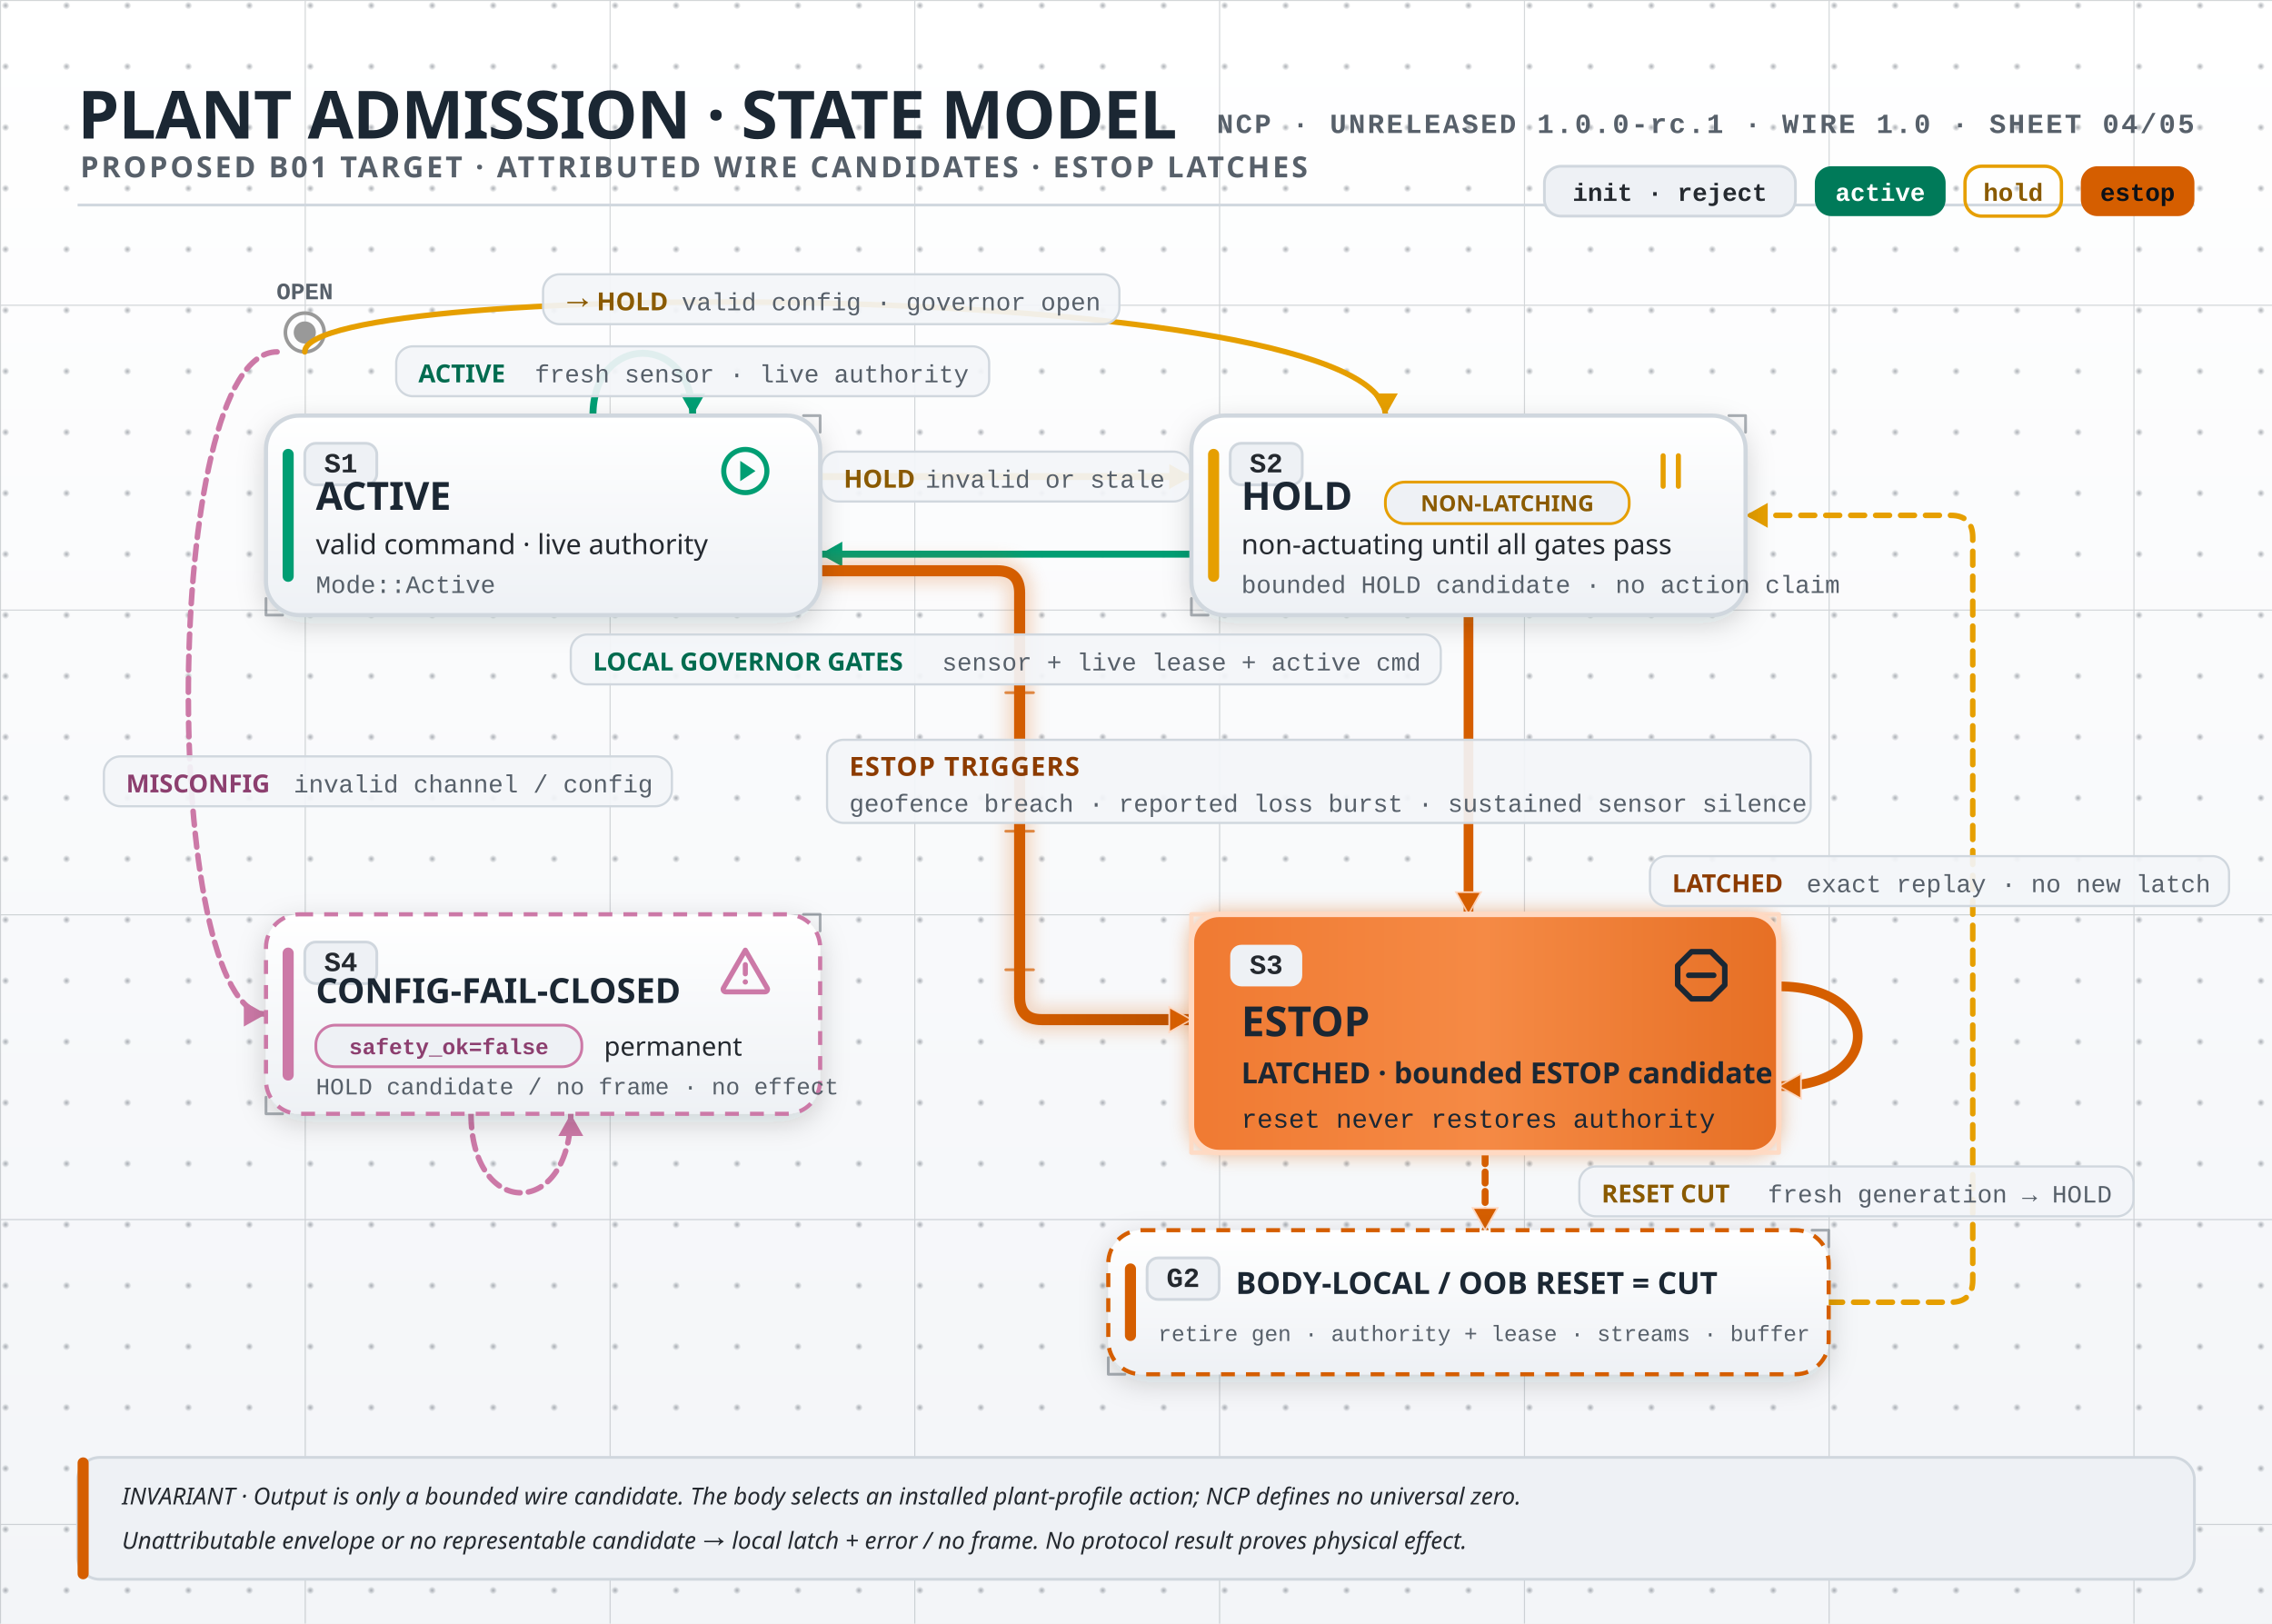
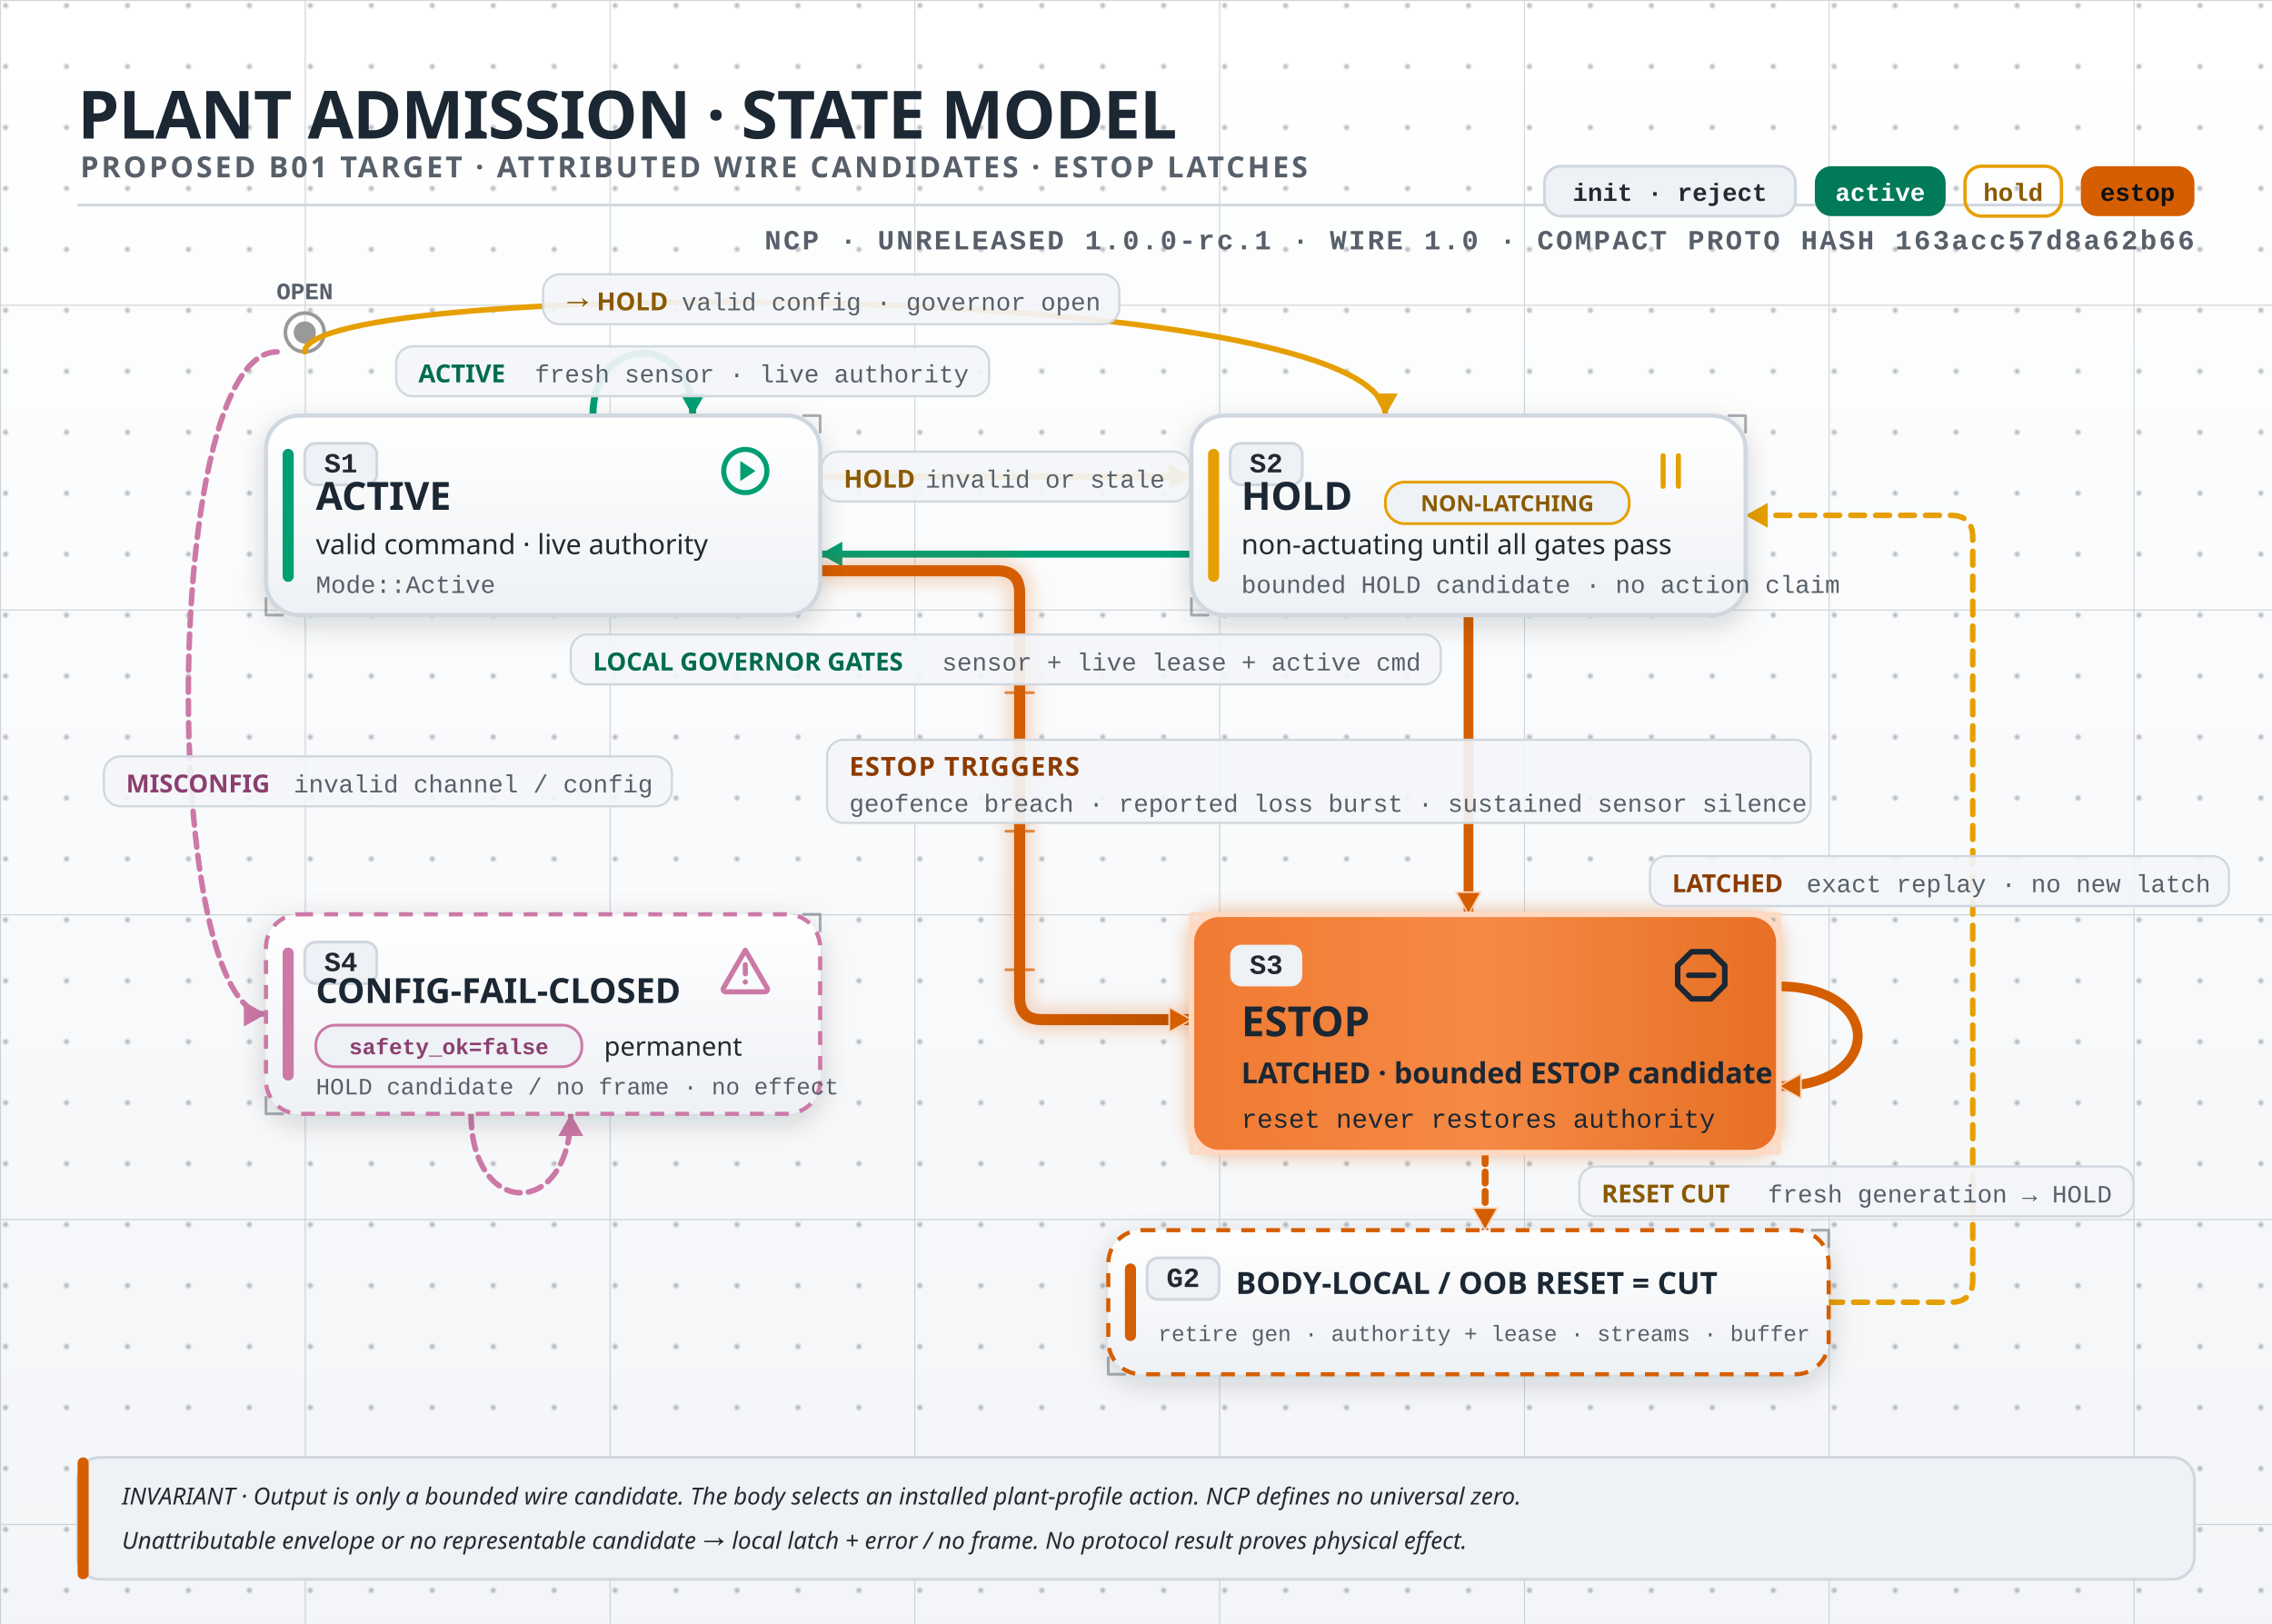
<svg xmlns="http://www.w3.org/2000/svg" width="820" height="586" viewBox="0 0 820 586" font-family="-apple-system, BlinkMacSystemFont, 'Segoe UI', 'Noto Sans', Helvetica, Arial, sans-serif" role="img" aria-labelledby="ncp-fsm-title ncp-fsm-desc">
  <defs>
    <linearGradient id="pageBg" x1="0" y1="0" x2="0" y2="1">
      <stop offset="0" stop-color="#ffffff" />
      <stop offset="1" stop-color="#f3f5f8" />
    </linearGradient>
    <linearGradient id="surface" x1="0" y1="0" x2="0" y2="1">
      <stop offset="0" stop-color="#ffffff" />
      <stop offset="1" stop-color="#eef1f5" />
    </linearGradient>
    <linearGradient id="busAction" x1="0" y1="0" x2="1" y2="0">
      <stop offset="0" stop-color="#D55E00" stop-opacity="1" />
      <stop offset="0.5" stop-color="#D55E00" stop-opacity="1" />
      <stop offset="1" stop-color="#b94f00" stop-opacity="1" />
    </linearGradient>
    <linearGradient id="fsmAction" x1="0" y1="0" x2="1" y2="0">
      <stop offset="0" stop-color="#F07A32" stop-opacity="1" />
      <stop offset="0.5" stop-color="#F58A45" stop-opacity="1" />
      <stop offset="1" stop-color="#E66F24" stop-opacity="1" />
    </linearGradient>
    <linearGradient id="contractHero" x1="0" y1="0" x2="1" y2="1">
      <stop offset="0" stop-color="#6D28D9" />
      <stop offset="1" stop-color="#5b21b6" />
    </linearGradient>
    <radialGradient id="gridDot" cx="0.5" cy="0.5" r="0.5">
      <stop offset="0" stop-color="#57606a" stop-opacity="0.5" />
      <stop offset="1" stop-color="#57606a" stop-opacity="0" />
    </radialGradient>
    <pattern id="grid" width="22" height="22" patternUnits="userSpaceOnUse">
      <circle cx="2" cy="2" r="1.4" fill="url(#gridDot)" />
    </pattern>
    <pattern id="gridMajor" width="110" height="110" patternUnits="userSpaceOnUse">
      <path d="M110 0H0V110" fill="none" stroke="#57606a" stroke-width="0.75" stroke-opacity="0.26" />
    </pattern>
    <filter id="soft" x="-40%" y="-40%" width="180%" height="180%" color-interpolation-filters="sRGB">
      <feDropShadow dx="0" dy="3" stdDeviation="5" flood-color="#1b2733" flood-opacity="0.18" />
    </filter>
    <filter id="halo" x="-60%" y="-60%" width="220%" height="220%" color-interpolation-filters="sRGB">
      <feGaussianBlur stdDeviation="3" />
    </filter>
    <filter id="glow" x="-90%" y="-90%" width="280%" height="280%" color-interpolation-filters="sRGB">
      <feGaussianBlur in="SourceAlpha" stdDeviation="3.4" result="b" />
      <feFlood flood-color="#D55E00" flood-opacity="0.4" />
      <feComposite in2="b" operator="in" result="g" />
      <feMerge>
        <feMergeNode in="g" />
        <feMergeNode in="SourceGraphic" />
      </feMerge>
    </filter>
    <marker id="arrowAction" markerUnits="userSpaceOnUse" markerWidth="12" markerHeight="12" refX="9" refY="5.5" orient="auto">
      <path d="M1,1 L9,5.5 L1,10 Z" fill="#D55E00" />
    </marker>
    <marker id="arrowControl" markerUnits="userSpaceOnUse" markerWidth="12" markerHeight="12" refX="9" refY="5.5" orient="auto">
      <path d="M1,1 L9,5.5 L1,10 Z" fill="#0072B2" />
    </marker>
    <marker id="replyControl" markerUnits="userSpaceOnUse" markerWidth="12" markerHeight="12" refX="9" refY="5.5" orient="auto">
      <path d="M2,1.5 L9,5.5 L2,9.5" fill="none" stroke="#0072B2" stroke-width="1.7" stroke-linecap="round" stroke-linejoin="round" />
    </marker>
    <marker id="arrowPercep" markerUnits="userSpaceOnUse" markerWidth="12" markerHeight="12" refX="9" refY="5.5" orient="auto">
      <path d="M1,1 L9,5.5 L1,10 Z" fill="#56B4E9" />
    </marker>
    <marker id="tapObserve" markerUnits="userSpaceOnUse" markerWidth="10" markerHeight="10" refX="5" refY="5" orient="auto">
      <circle cx="5" cy="5" r="3.2" fill="none" stroke="#999999" stroke-width="1.5" />
    </marker>
    <marker id="arrowContract" markerUnits="userSpaceOnUse" markerWidth="12" markerHeight="12" refX="9" refY="5.5" orient="auto">
      <path d="M1,1 L9,5.5 L1,10 Z" fill="#6D28D9" />
    </marker>
    <marker id="submoduleArrow" markerUnits="userSpaceOnUse" markerWidth="12" markerHeight="12" refX="9" refY="5.5" orient="auto">
      <path d="M2,1.5 L9,5.5 L2,9.5" fill="none" stroke="#999999" stroke-width="1.7" stroke-linecap="round" stroke-linejoin="round" />
    </marker>
    <marker id="arrowActive" markerUnits="userSpaceOnUse" markerWidth="12" markerHeight="12" refX="9" refY="5.5" orient="auto">
      <path d="M1,1 L9,5.5 L1,10 Z" fill="#009E73" />
    </marker>
    <marker id="arrowEstop" markerUnits="userSpaceOnUse" markerWidth="12" markerHeight="12" refX="9" refY="5.5" orient="auto">
      <path d="M1,1 L9,5.5 L1,10 Z" fill="#D55E00" stroke="#ffd9c2" stroke-width="0.6" />
    </marker>
    <marker id="arrowHold" markerUnits="userSpaceOnUse" markerWidth="12" markerHeight="12" refX="9" refY="5.5" orient="auto">
      <path d="M1,1 L9,5.5 L1,10 Z" fill="#E69F00" />
    </marker>
    <marker id="arrowMut" markerUnits="userSpaceOnUse" markerWidth="12" markerHeight="12" refX="9" refY="5.5" orient="auto">
      <path d="M1,1 L9,5.5 L1,10 Z" fill="#57606a" />
    </marker>
    <marker id="arrowConfig" markerUnits="userSpaceOnUse" markerWidth="12" markerHeight="12" refX="9" refY="5.5" orient="auto">
      <path d="M1,1 L9,5.5 L1,10 Z" fill="#CC79A7" />
    </marker>
    <filter id="glowContract" x="-90%" y="-90%" width="280%" height="280%" color-interpolation-filters="sRGB">
      <feGaussianBlur in="SourceAlpha" stdDeviation="3.4" result="b" />
      <feFlood flood-color="#6D28D9" flood-opacity="0.4" />
      <feComposite in2="b" operator="in" result="g" />
      <feMerge>
        <feMergeNode in="g" />
        <feMergeNode in="SourceGraphic" />
      </feMerge>
    </filter>
    <filter id="glowActive" x="-90%" y="-90%" width="280%" height="280%" color-interpolation-filters="sRGB">
      <feGaussianBlur in="SourceAlpha" stdDeviation="3.4" result="b" />
      <feFlood flood-color="#009E73" flood-opacity="0.4" />
      <feComposite in2="b" operator="in" result="g" />
      <feMerge>
        <feMergeNode in="g" />
        <feMergeNode in="SourceGraphic" />
      </feMerge>
    </filter>
  </defs>
  <rect x="0" y="0" width="820" height="586" rx="0" fill="url(#pageBg)" />
  <rect x="0" y="0" width="820" height="586" rx="0" fill="url(#gridMajor)" />
  <rect x="0" y="0" width="820" height="586" rx="0" fill="url(#grid)" />
  <text x="28" y="50" font-family="-apple-system, BlinkMacSystemFont, 'Segoe UI', 'Noto Sans', Helvetica, Arial, sans-serif" font-size="24" font-weight="800" font-style="normal" fill="#1b2733" text-anchor="start" letter-spacing="-0.3" text-rendering="geometricPrecision">PLANT ADMISSION · STATE MODEL</text>
  <text x="29" y="64" font-family="-apple-system, BlinkMacSystemFont, 'Segoe UI', 'Noto Sans', Helvetica, Arial, sans-serif" font-size="10.5" font-weight="600" font-style="normal" fill="#57606a" text-anchor="start" letter-spacing="1.0" text-rendering="geometricPrecision">PROPOSED B01 TARGET  ·  ATTRIBUTED WIRE CANDIDATES  ·  ESTOP LATCHES</text>
  <line x1="28" y1="74" x2="792" y2="74" stroke="#d0d7de" stroke-width="1" stroke-linecap="butt" />
-   <text x="792" y="48" font-family="ui-monospace, SFMono-Regular, 'SF Mono', Menlo, Consolas, 'Liberation Mono', monospace" font-size="10" font-weight="600" font-style="normal" fill="#57606a" text-anchor="end" letter-spacing="0.8" text-rendering="geometricPrecision">NCP · UNRELEASED 1.0.0-rc.1 · WIRE 1.0 · SHEET 04/05</text>
+   <text x="792" y="90" font-family="ui-monospace, SFMono-Regular, 'SF Mono', Menlo, Consolas, 'Liberation Mono', monospace" font-size="10" font-weight="600" font-style="normal" fill="#57606a" text-anchor="end" letter-spacing="0.8" text-rendering="geometricPrecision">NCP · UNRELEASED 1.0.0-rc.1 · WIRE 1.0 · COMPACT PROTO HASH 163acc57d8a62b66</text>
  <rect x="751.0" y="60" width="41.0" height="18" rx="6" fill="#D55E00" />
  <text x="771.5" y="72.5" font-family="ui-monospace, SFMono-Regular, 'SF Mono', Menlo, Consolas, 'Liberation Mono', monospace" font-size="9" font-weight="700" font-style="normal" fill="#0d1117" text-anchor="middle" text-rendering="geometricPrecision">estop</text>
  <rect x="709.2" y="60" width="34.8" height="18" rx="6" fill="none" stroke="#E69F00" stroke-width="1.2" />
  <text x="726.6" y="72.5" font-family="ui-monospace, SFMono-Regular, 'SF Mono', Menlo, Consolas, 'Liberation Mono', monospace" font-size="9" font-weight="700" font-style="normal" fill="#8A5A00" text-anchor="middle" text-rendering="geometricPrecision">hold</text>
  <rect x="655.0" y="60" width="47.2" height="18" rx="6" fill="#007A59" />
  <text x="678.6" y="72.5" font-family="ui-monospace, SFMono-Regular, 'SF Mono', Menlo, Consolas, 'Liberation Mono', monospace" font-size="9" font-weight="700" font-style="normal" fill="#ffffff" text-anchor="middle" text-rendering="geometricPrecision">active</text>
  <rect x="557.4" y="60" width="90.6" height="18" rx="6" fill="#eef1f5" stroke="#d0d7de" stroke-width="1" />
  <text x="602.7" y="72.5" font-family="ui-monospace, SFMono-Regular, 'SF Mono', Menlo, Consolas, 'Liberation Mono', monospace" font-size="9" font-weight="700" font-style="normal" fill="#24292f" text-anchor="middle" text-rendering="geometricPrecision">init · reject</text>
  <circle cx="110" cy="120" r="4" fill="#999999" />
  <circle cx="110" cy="120" r="7" fill="none" stroke="#999999" stroke-width="1.3" />
  <text x="110" y="108" font-family="ui-monospace, SFMono-Regular, 'SF Mono', Menlo, Consolas, 'Liberation Mono', monospace" font-size="8.5" font-weight="700" font-style="normal" fill="#57606a" text-anchor="middle" text-rendering="geometricPrecision">OPEN</text>
  <path d="M110,127 C110,100 500,100 500,150" fill="none" stroke="#E69F00" stroke-width="2" stroke-linecap="round" stroke-linejoin="round" marker-end="url(#arrowHold)" />
  <path d="M100,127 C58,127 58,366 96,366" fill="none" stroke="#CC79A7" stroke-width="2" stroke-linecap="round" stroke-linejoin="round" stroke-dasharray="5 3" marker-end="url(#arrowConfig)" />
  <path d="M214,150 C214,120 250,120 250,150" fill="none" stroke="#009E73" stroke-width="2.5" stroke-linecap="round" stroke-linejoin="round" marker-end="url(#arrowActive)" />
  <path d="M296,172 L430,172" fill="none" stroke="#E69F00" stroke-width="2.5" stroke-linecap="round" stroke-linejoin="round" marker-end="url(#arrowHold)" />
  <path d="M430,200 L296,200" fill="none" stroke="#009E73" stroke-width="2.5" stroke-linecap="round" stroke-linejoin="round" marker-end="url(#arrowActive)" />
  <path d="M296,206 L360,206 Q368,206 368,214 L368,360 Q368,368 376,368 L430,368" fill="none" stroke="#D55E00" stroke-width="9" stroke-linecap="round" stroke-linejoin="round" stroke-opacity="0.22" filter="url(#halo)" />
  <path d="M296,206 L360,206 Q368,206 368,214 L368,360 Q368,368 376,368 L430,368" fill="none" stroke="url(#busAction)" stroke-width="4" stroke-linecap="round" stroke-linejoin="round" marker-end="url(#arrowEstop)" />
  <line x1="363" y1="250" x2="373" y2="250" stroke="#D55E00" stroke-width="1" stroke-linecap="round" stroke-opacity="0.7" />
  <line x1="363" y1="300" x2="373" y2="300" stroke="#D55E00" stroke-width="1" stroke-linecap="round" stroke-opacity="0.7" />
  <line x1="363" y1="350" x2="373" y2="350" stroke="#D55E00" stroke-width="1" stroke-linecap="round" stroke-opacity="0.7" />
  <path d="M530,222 L530,330" fill="none" stroke="#D55E00" stroke-width="3.5" stroke-linecap="round" stroke-linejoin="round" marker-end="url(#arrowEstop)" />
  <path d="M642,356 C680,356 680,392 642,392" fill="none" stroke="#D55E00" stroke-width="3.5" stroke-linecap="round" stroke-linejoin="round" marker-end="url(#arrowEstop)" />
  <path d="M536,416 L536,444" fill="none" stroke="#D55E00" stroke-width="2.5" stroke-linecap="round" stroke-linejoin="round" stroke-dasharray="4 3" marker-end="url(#arrowEstop)" />
  <path d="M660,470 L704,470 Q712,470 712,462 L712,194 Q712,186 704,186 L630,186" fill="none" stroke="#E69F00" stroke-width="2" stroke-linecap="round" stroke-linejoin="round" stroke-dasharray="5 4" marker-end="url(#arrowHold)" />
  <path d="M170,402 C170,440 206,440 206,402" fill="none" stroke="#CC79A7" stroke-width="2" stroke-linecap="round" stroke-linejoin="round" stroke-dasharray="5 3" marker-end="url(#arrowConfig)" />
  <rect x="96" y="150" width="200" height="72" rx="12" fill="url(#surface)" filter="url(#soft)" />
  <rect x="96" y="150" width="200" height="72" rx="12" fill="none" stroke="#d0d7de" stroke-width="1.5" />
  <rect x="102" y="162" width="4" height="48" rx="2" fill="#009E73" />
  <path d="M290,150 L296,150 L296,156" fill="none" stroke="#57606a" stroke-width="1" stroke-linecap="round" stroke-linejoin="round" stroke-opacity="0.5" />
  <path d="M96,216 L96,222 L102,222" fill="none" stroke="#57606a" stroke-width="1" stroke-linecap="round" stroke-linejoin="round" stroke-opacity="0.5" />
  <rect x="110" y="160" width="26" height="15" rx="4" fill="#eef1f5" stroke="#d0d7de" stroke-width="1" />
  <text x="123" y="170.5" font-family="ui-monospace, SFMono-Regular, 'SF Mono', Menlo, Consolas, 'Liberation Mono', monospace" font-size="10" font-weight="700" font-style="normal" fill="#24292f" text-anchor="middle" text-rendering="geometricPrecision">S1</text>
  <g transform="translate(258,159) scale(0.9167)" fill="none" stroke="#009E73" stroke-width="2" stroke-linecap="round" stroke-linejoin="round">
    <circle cx="12" cy="12" r="8.5" />
    <path d="M10 8 L16 12 L10 16 Z" fill="#009E73" stroke="none" />
  </g>
  <text x="114" y="184" font-family="-apple-system, BlinkMacSystemFont, 'Segoe UI', 'Noto Sans', Helvetica, Arial, sans-serif" font-size="14" font-weight="700" font-style="normal" fill="#1b2733" text-anchor="start" text-rendering="geometricPrecision">ACTIVE</text>
  <text x="114" y="200" font-family="-apple-system, BlinkMacSystemFont, 'Segoe UI', 'Noto Sans', Helvetica, Arial, sans-serif" font-size="10" font-weight="500" font-style="normal" fill="#24292f" text-anchor="start" text-rendering="geometricPrecision">valid command · live authority</text>
  <text x="114" y="214" font-family="ui-monospace, SFMono-Regular, 'SF Mono', Menlo, Consolas, 'Liberation Mono', monospace" font-size="9" font-weight="500" font-style="normal" fill="#57606a" text-anchor="start" text-rendering="geometricPrecision">Mode::Active</text>
  <rect x="430" y="150" width="200" height="72" rx="12" fill="url(#surface)" filter="url(#soft)" />
  <rect x="430" y="150" width="200" height="72" rx="12" fill="none" stroke="#d0d7de" stroke-width="1.5" />
  <rect x="436" y="162" width="4" height="48" rx="2" fill="#E69F00" />
  <path d="M624,150 L630,150 L630,156" fill="none" stroke="#57606a" stroke-width="1" stroke-linecap="round" stroke-linejoin="round" stroke-opacity="0.5" />
  <path d="M430,216 L430,222 L436,222" fill="none" stroke="#57606a" stroke-width="1" stroke-linecap="round" stroke-linejoin="round" stroke-opacity="0.5" />
  <rect x="444" y="160" width="26" height="15" rx="4" fill="#eef1f5" stroke="#d0d7de" stroke-width="1" />
  <text x="457" y="170.5" font-family="ui-monospace, SFMono-Regular, 'SF Mono', Menlo, Consolas, 'Liberation Mono', monospace" font-size="10" font-weight="700" font-style="normal" fill="#24292f" text-anchor="middle" text-rendering="geometricPrecision">S2</text>
  <g transform="translate(592,159) scale(0.9167)" fill="none" stroke="#E69F00" stroke-width="2" stroke-linecap="round" stroke-linejoin="round">
    <path d="M9 6v12M15 6v12" />
  </g>
  <text x="448" y="184" font-family="-apple-system, BlinkMacSystemFont, 'Segoe UI', 'Noto Sans', Helvetica, Arial, sans-serif" font-size="14" font-weight="700" font-style="normal" fill="#1b2733" text-anchor="start" text-rendering="geometricPrecision">HOLD</text>
  <rect x="500" y="174" width="88" height="15" rx="7" fill="#eef1f5" stroke="#E69F00" stroke-width="1" />
  <text x="544" y="184.5" font-family="-apple-system, BlinkMacSystemFont, 'Segoe UI', 'Noto Sans', Helvetica, Arial, sans-serif" font-size="8" font-weight="700" font-style="normal" fill="#8A5A00" text-anchor="middle" text-rendering="geometricPrecision">NON-LATCHING</text>
  <text x="448" y="200" font-family="-apple-system, BlinkMacSystemFont, 'Segoe UI', 'Noto Sans', Helvetica, Arial, sans-serif" font-size="10" font-weight="500" font-style="normal" fill="#24292f" text-anchor="start" text-rendering="geometricPrecision">non-actuating until all gates pass</text>
  <text x="448" y="214" font-family="ui-monospace, SFMono-Regular, 'SF Mono', Menlo, Consolas, 'Liberation Mono', monospace" font-size="9" font-weight="500" font-style="normal" fill="#57606a" text-anchor="start" text-rendering="geometricPrecision">bounded HOLD candidate · no action claim</text>
  <rect x="96" y="330" width="200" height="72" rx="12" fill="url(#surface)" filter="url(#soft)" />
  <rect x="96" y="330" width="200" height="72" rx="12" fill="none" stroke="#CC79A7" stroke-width="1.5" stroke-dasharray="5 4" fill-opacity="0.7" />
  <rect x="102" y="342" width="4" height="48" rx="2" fill="#CC79A7" />
  <path d="M290,330 L296,330 L296,336" fill="none" stroke="#57606a" stroke-width="1" stroke-linecap="round" stroke-linejoin="round" stroke-opacity="0.5" />
  <path d="M96,396 L96,402 L102,402" fill="none" stroke="#57606a" stroke-width="1" stroke-linecap="round" stroke-linejoin="round" stroke-opacity="0.5" />
  <rect x="110" y="340" width="26" height="15" rx="4" fill="#eef1f5" stroke="#d0d7de" stroke-width="1" />
  <text x="123" y="350.5" font-family="ui-monospace, SFMono-Regular, 'SF Mono', Menlo, Consolas, 'Liberation Mono', monospace" font-size="10" font-weight="700" font-style="normal" fill="#24292f" text-anchor="middle" text-rendering="geometricPrecision">S4</text>
  <g transform="translate(258,339) scale(0.9167)" fill="none" stroke="#CC79A7" stroke-width="2" stroke-linecap="round" stroke-linejoin="round">
    <path d="M12 4.3 20.6 19.2a1 1 0 0 1-0.87 1.5H4.27a1 1 0 0 1-0.87-1.5L12 4.3Z" />
    <path d="M12 10v3.6" />
    <circle cx="12" cy="16.8" r="1.05" fill="#CC79A7" stroke="none" />
  </g>
  <text x="114" y="362" font-family="-apple-system, BlinkMacSystemFont, 'Segoe UI', 'Noto Sans', Helvetica, Arial, sans-serif" font-size="12.5" font-weight="700" font-style="normal" fill="#1b2733" text-anchor="start" text-rendering="geometricPrecision">CONFIG-FAIL-CLOSED</text>
  <rect x="114" y="370" width="96" height="15" rx="7" fill="#eef1f5" stroke="#CC79A7" stroke-width="1" />
  <text x="162" y="380.5" font-family="ui-monospace, SFMono-Regular, 'SF Mono', Menlo, Consolas, 'Liberation Mono', monospace" font-size="8" font-weight="700" font-style="normal" fill="#8C3F6F" text-anchor="middle" text-rendering="geometricPrecision">safety_ok=false</text>
  <text x="218" y="381" font-family="-apple-system, BlinkMacSystemFont, 'Segoe UI', 'Noto Sans', Helvetica, Arial, sans-serif" font-size="9.5" font-weight="500" font-style="normal" fill="#24292f" text-anchor="start" text-rendering="geometricPrecision">permanent</text>
  <text x="114" y="395" font-family="ui-monospace, SFMono-Regular, 'SF Mono', Menlo, Consolas, 'Liberation Mono', monospace" font-size="8.5" font-weight="500" font-style="normal" fill="#57606a" text-anchor="start" text-rendering="geometricPrecision">HOLD candidate / no frame · no effect</text>
  <rect x="430" y="330" width="212" height="86" rx="10" fill="url(#fsmAction)" stroke="#ffd9c2" stroke-width="2" filter="url(#glow)" />
  <path d="M439,330 L430,330 L430,339" fill="none" stroke="#ffd9c2" stroke-width="1.6" stroke-linecap="round" stroke-linejoin="round" stroke-opacity="0.9" />
  <path d="M633,330 L642,330 L642,339" fill="none" stroke="#ffd9c2" stroke-width="1.6" stroke-linecap="round" stroke-linejoin="round" stroke-opacity="0.9" />
  <path d="M439,416 L430,416 L430,407" fill="none" stroke="#ffd9c2" stroke-width="1.6" stroke-linecap="round" stroke-linejoin="round" stroke-opacity="0.9" />
  <path d="M633,416 L642,416 L642,407" fill="none" stroke="#ffd9c2" stroke-width="1.6" stroke-linecap="round" stroke-linejoin="round" stroke-opacity="0.9" />
  <rect x="444" y="341" width="26" height="15" rx="4" fill="#eef1f5" />
  <text x="457" y="351.5" font-family="ui-monospace, SFMono-Regular, 'SF Mono', Menlo, Consolas, 'Liberation Mono', monospace" font-size="10" font-weight="700" font-style="normal" fill="#24292f" text-anchor="middle" text-rendering="geometricPrecision">S3</text>
  <g transform="translate(602,340) scale(1)" fill="none" stroke="#1b2733" stroke-width="2" stroke-linecap="round" stroke-linejoin="round">
    <path d="M8.5 3.5 H15.5 L20.5 8.5 V15.5 L15.5 20.5 H8.5 L3.5 15.5 V8.5 Z" />
    <path d="M7.5 12 H16.5" />
  </g>
  <text x="448" y="374" font-family="-apple-system, BlinkMacSystemFont, 'Segoe UI', 'Noto Sans', Helvetica, Arial, sans-serif" font-size="15" font-weight="800" font-style="normal" fill="#1b2733" text-anchor="start" text-rendering="geometricPrecision">ESTOP</text>
  <text x="448" y="391" font-family="-apple-system, BlinkMacSystemFont, 'Segoe UI', 'Noto Sans', Helvetica, Arial, sans-serif" font-size="10.5" font-weight="600" font-style="normal" fill="#1b2733" text-anchor="start" text-rendering="geometricPrecision">LATCHED · bounded ESTOP candidate</text>
  <text x="448" y="407" font-family="ui-monospace, SFMono-Regular, 'SF Mono', Menlo, Consolas, 'Liberation Mono', monospace" font-size="9.5" font-weight="500" font-style="normal" fill="#1b2733" text-anchor="start" text-rendering="geometricPrecision">reset never restores authority</text>
  <rect x="400" y="444" width="260" height="52" rx="12" fill="url(#surface)" filter="url(#soft)" />
  <rect x="400" y="444" width="260" height="52" rx="12" fill="none" stroke="#D55E00" stroke-width="1.5" stroke-dasharray="5 4" fill-opacity="0.7" />
  <rect x="406" y="456" width="4" height="28" rx="2" fill="#D55E00" />
  <path d="M654,444 L660,444 L660,450" fill="none" stroke="#57606a" stroke-width="1" stroke-linecap="round" stroke-linejoin="round" stroke-opacity="0.5" />
  <path d="M400,490 L400,496 L406,496" fill="none" stroke="#57606a" stroke-width="1" stroke-linecap="round" stroke-linejoin="round" stroke-opacity="0.5" />
  <rect x="414" y="454" width="26" height="15" rx="4" fill="#eef1f5" stroke="#d0d7de" stroke-width="1" />
  <text x="427" y="464.5" font-family="ui-monospace, SFMono-Regular, 'SF Mono', Menlo, Consolas, 'Liberation Mono', monospace" font-size="10" font-weight="700" font-style="normal" fill="#24292f" text-anchor="middle" text-rendering="geometricPrecision">G2</text>
  <text x="446" y="467" font-family="-apple-system, BlinkMacSystemFont, 'Segoe UI', 'Noto Sans', Helvetica, Arial, sans-serif" font-size="11" font-weight="700" font-style="normal" fill="#1b2733" text-anchor="start" text-rendering="geometricPrecision">BODY-LOCAL / OOB RESET = CUT</text>
  <text x="418" y="484" font-family="ui-monospace, SFMono-Regular, 'SF Mono', Menlo, Consolas, 'Liberation Mono', monospace" font-size="8" font-weight="500" font-style="normal" fill="#57606a" text-anchor="start" text-rendering="geometricPrecision">retire gen · authority + lease · streams · buffer</text>
  <rect x="196.0" y="99" width="208" height="18" rx="6" fill="#f3f5f8" stroke="#d0d7de" stroke-width="0.8" fill-opacity="0.92" />
  <text x="204.0" y="112" font-family="-apple-system, BlinkMacSystemFont, 'Segoe UI', 'Noto Sans', Helvetica, Arial, sans-serif" font-size="9" font-weight="700" font-style="normal" fill="#8A5A00" text-anchor="start" text-rendering="geometricPrecision">→ HOLD</text>
  <text x="246" y="112" font-family="ui-monospace, SFMono-Regular, 'SF Mono', Menlo, Consolas, 'Liberation Mono', monospace" font-size="9" font-weight="500" font-style="normal" fill="#57606a" text-anchor="start" text-rendering="geometricPrecision">valid config · governor open</text>
  <rect x="143.0" y="125" width="214" height="18" rx="6" fill="#f3f5f8" stroke="#d0d7de" stroke-width="0.8" fill-opacity="0.92" />
  <text x="151.0" y="138" font-family="-apple-system, BlinkMacSystemFont, 'Segoe UI', 'Noto Sans', Helvetica, Arial, sans-serif" font-size="9" font-weight="700" font-style="normal" fill="#006B4F" text-anchor="start" text-rendering="geometricPrecision">ACTIVE</text>
  <text x="193" y="138" font-family="ui-monospace, SFMono-Regular, 'SF Mono', Menlo, Consolas, 'Liberation Mono', monospace" font-size="9" font-weight="500" font-style="normal" fill="#57606a" text-anchor="start" text-rendering="geometricPrecision">fresh sensor · live authority</text>
  <rect x="296.5" y="163" width="133" height="18" rx="6" fill="#f3f5f8" stroke="#d0d7de" stroke-width="0.8" fill-opacity="0.92" />
  <text x="304.5" y="176" font-family="-apple-system, BlinkMacSystemFont, 'Segoe UI', 'Noto Sans', Helvetica, Arial, sans-serif" font-size="9" font-weight="700" font-style="normal" fill="#8A5A00" text-anchor="start" text-rendering="geometricPrecision">HOLD</text>
  <text x="334" y="176" font-family="ui-monospace, SFMono-Regular, 'SF Mono', Menlo, Consolas, 'Liberation Mono', monospace" font-size="9" font-weight="500" font-style="normal" fill="#57606a" text-anchor="start" text-rendering="geometricPrecision">invalid or stale</text>
  <rect x="206.0" y="229" width="314" height="18" rx="6" fill="#f3f5f8" stroke="#d0d7de" stroke-width="0.8" fill-opacity="0.92" />
  <text x="214.0" y="242" font-family="-apple-system, BlinkMacSystemFont, 'Segoe UI', 'Noto Sans', Helvetica, Arial, sans-serif" font-size="9" font-weight="700" font-style="normal" fill="#006B4F" text-anchor="start" text-rendering="geometricPrecision">LOCAL GOVERNOR GATES</text>
  <text x="340" y="242" font-family="ui-monospace, SFMono-Regular, 'SF Mono', Menlo, Consolas, 'Liberation Mono', monospace" font-size="9" font-weight="500" font-style="normal" fill="#57606a" text-anchor="start" text-rendering="geometricPrecision">sensor + live lease + active cmd</text>
  <rect x="298.5" y="267.0" width="355" height="30" rx="6" fill="#f3f5f8" stroke="#d0d7de" stroke-width="0.8" fill-opacity="0.92" />
  <text x="306.5" y="280.0" font-family="-apple-system, BlinkMacSystemFont, 'Segoe UI', 'Noto Sans', Helvetica, Arial, sans-serif" font-size="9.5" font-weight="700" font-style="normal" fill="#8C3B00" text-anchor="start" letter-spacing="0.4" text-rendering="geometricPrecision">ESTOP TRIGGERS</text>
  <text x="306.5" y="293.0" font-family="ui-monospace, SFMono-Regular, 'SF Mono', Menlo, Consolas, 'Liberation Mono', monospace" font-size="9" font-weight="500" font-style="normal" fill="#57606a" text-anchor="start" text-rendering="geometricPrecision">geofence breach · reported loss burst · sustained sensor silence</text>
  <rect x="595.5" y="309" width="209" height="18" rx="6" fill="#f3f5f8" stroke="#d0d7de" stroke-width="0.8" fill-opacity="0.92" />
  <text x="603.5" y="322" font-family="-apple-system, BlinkMacSystemFont, 'Segoe UI', 'Noto Sans', Helvetica, Arial, sans-serif" font-size="9" font-weight="700" font-style="normal" fill="#8C3B00" text-anchor="start" text-rendering="geometricPrecision">LATCHED</text>
  <text x="652" y="322" font-family="ui-monospace, SFMono-Regular, 'SF Mono', Menlo, Consolas, 'Liberation Mono', monospace" font-size="9" font-weight="500" font-style="normal" fill="#57606a" text-anchor="start" text-rendering="geometricPrecision">exact replay · no new latch</text>
  <rect x="570.0" y="421" width="200" height="18" rx="6" fill="#f3f5f8" stroke="#d0d7de" stroke-width="0.8" fill-opacity="0.92" />
  <text x="578.0" y="434" font-family="-apple-system, BlinkMacSystemFont, 'Segoe UI', 'Noto Sans', Helvetica, Arial, sans-serif" font-size="9" font-weight="700" font-style="normal" fill="#8A5A00" text-anchor="start" text-rendering="geometricPrecision">RESET CUT</text>
  <text x="638" y="434" font-family="ui-monospace, SFMono-Regular, 'SF Mono', Menlo, Consolas, 'Liberation Mono', monospace" font-size="9" font-weight="500" font-style="normal" fill="#57606a" text-anchor="start" text-rendering="geometricPrecision">fresh generation → HOLD</text>
  <rect x="37.5" y="273" width="205" height="18" rx="6" fill="#f3f5f8" stroke="#d0d7de" stroke-width="0.8" fill-opacity="0.92" />
  <text x="45.5" y="286" font-family="-apple-system, BlinkMacSystemFont, 'Segoe UI', 'Noto Sans', Helvetica, Arial, sans-serif" font-size="9" font-weight="700" font-style="normal" fill="#8C3F6F" text-anchor="start" text-rendering="geometricPrecision">MISCONFIG</text>
  <text x="106" y="286" font-family="ui-monospace, SFMono-Regular, 'SF Mono', Menlo, Consolas, 'Liberation Mono', monospace" font-size="9" font-weight="500" font-style="normal" fill="#57606a" text-anchor="start" text-rendering="geometricPrecision">invalid channel / config</text>
  <rect x="28" y="526" width="764" height="44" rx="8" fill="#eef1f5" stroke="#d0d7de" stroke-width="1" />
  <rect x="28" y="526" width="4" height="44" rx="2" fill="#D55E00" />
-   <text x="44" y="543" font-family="-apple-system, BlinkMacSystemFont, 'Segoe UI', 'Noto Sans', Helvetica, Arial, sans-serif" font-size="8.5" font-weight="500" font-style="italic" fill="#24292f" text-anchor="start" text-rendering="geometricPrecision">INVARIANT · Output is only a bounded wire candidate. The body selects an installed plant-profile action; NCP defines no universal zero.</text>
+   <text x="44" y="543" font-family="-apple-system, BlinkMacSystemFont, 'Segoe UI', 'Noto Sans', Helvetica, Arial, sans-serif" font-size="8.5" font-weight="500" font-style="italic" fill="#24292f" text-anchor="start" text-rendering="geometricPrecision">INVARIANT · Output is only a bounded wire candidate. The body selects an installed plant-profile action. NCP defines no universal zero.</text>
  <text x="44" y="559" font-family="-apple-system, BlinkMacSystemFont, 'Segoe UI', 'Noto Sans', Helvetica, Arial, sans-serif" font-size="8.5" font-weight="500" font-style="italic" fill="#24292f" text-anchor="start" text-rendering="geometricPrecision">Unattributable envelope or no representable candidate → local latch + error / no frame. No protocol result proves physical effect.</text>
</svg>
